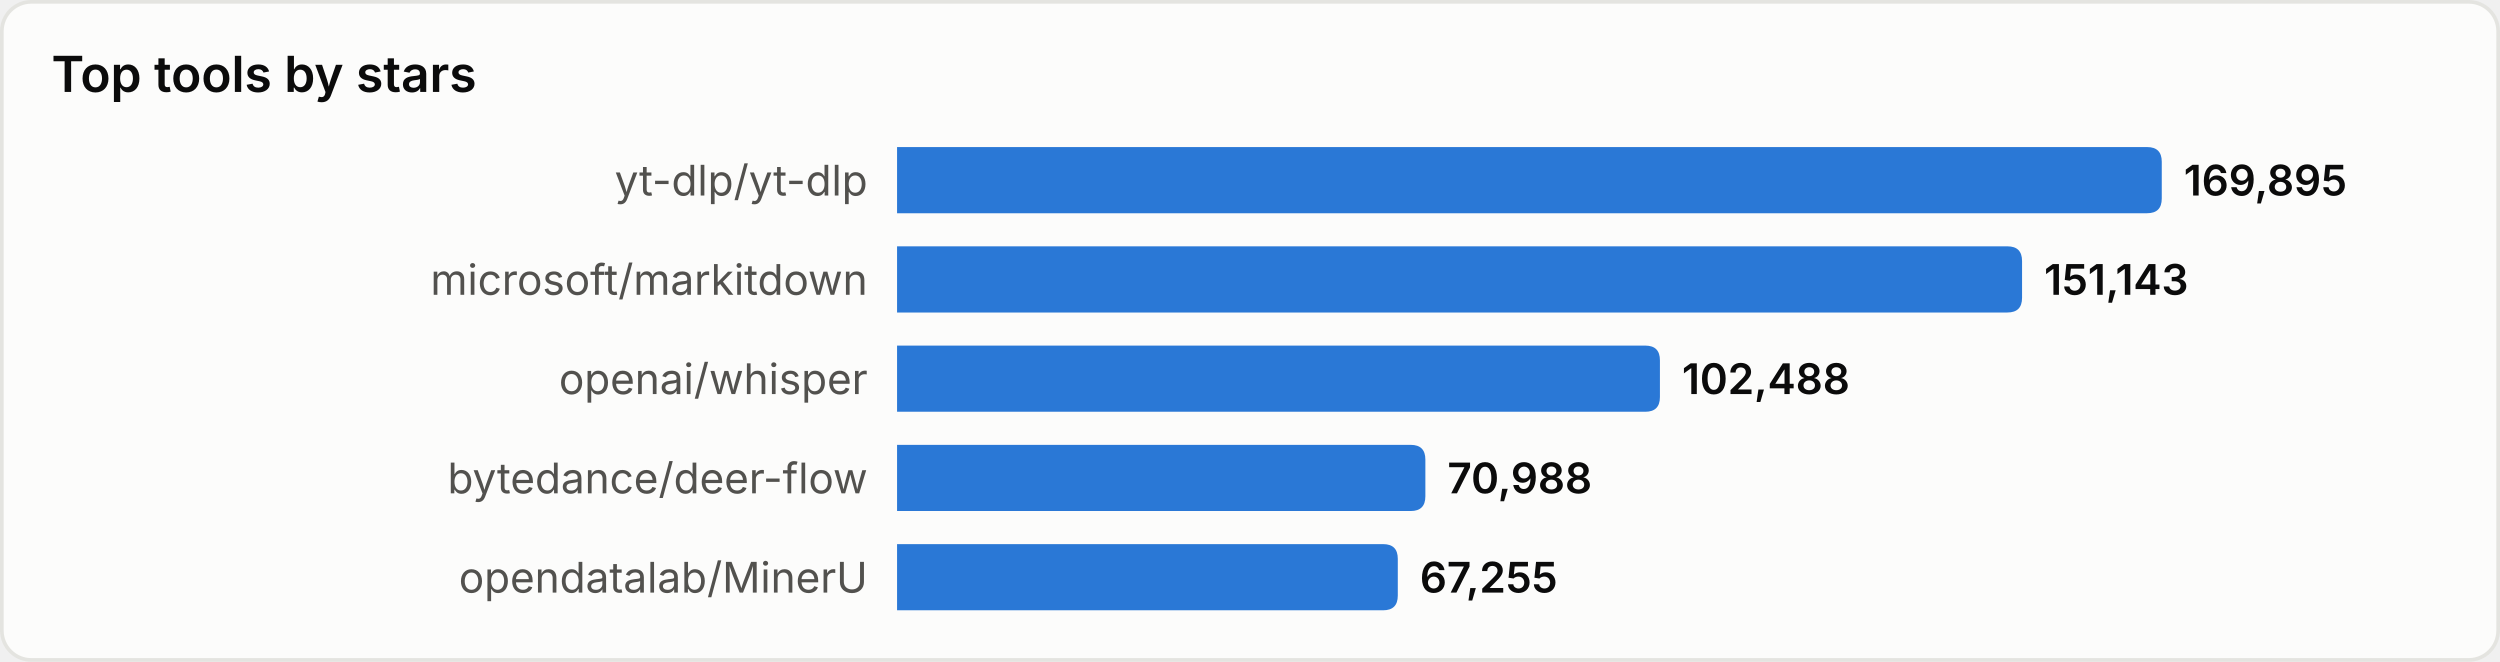
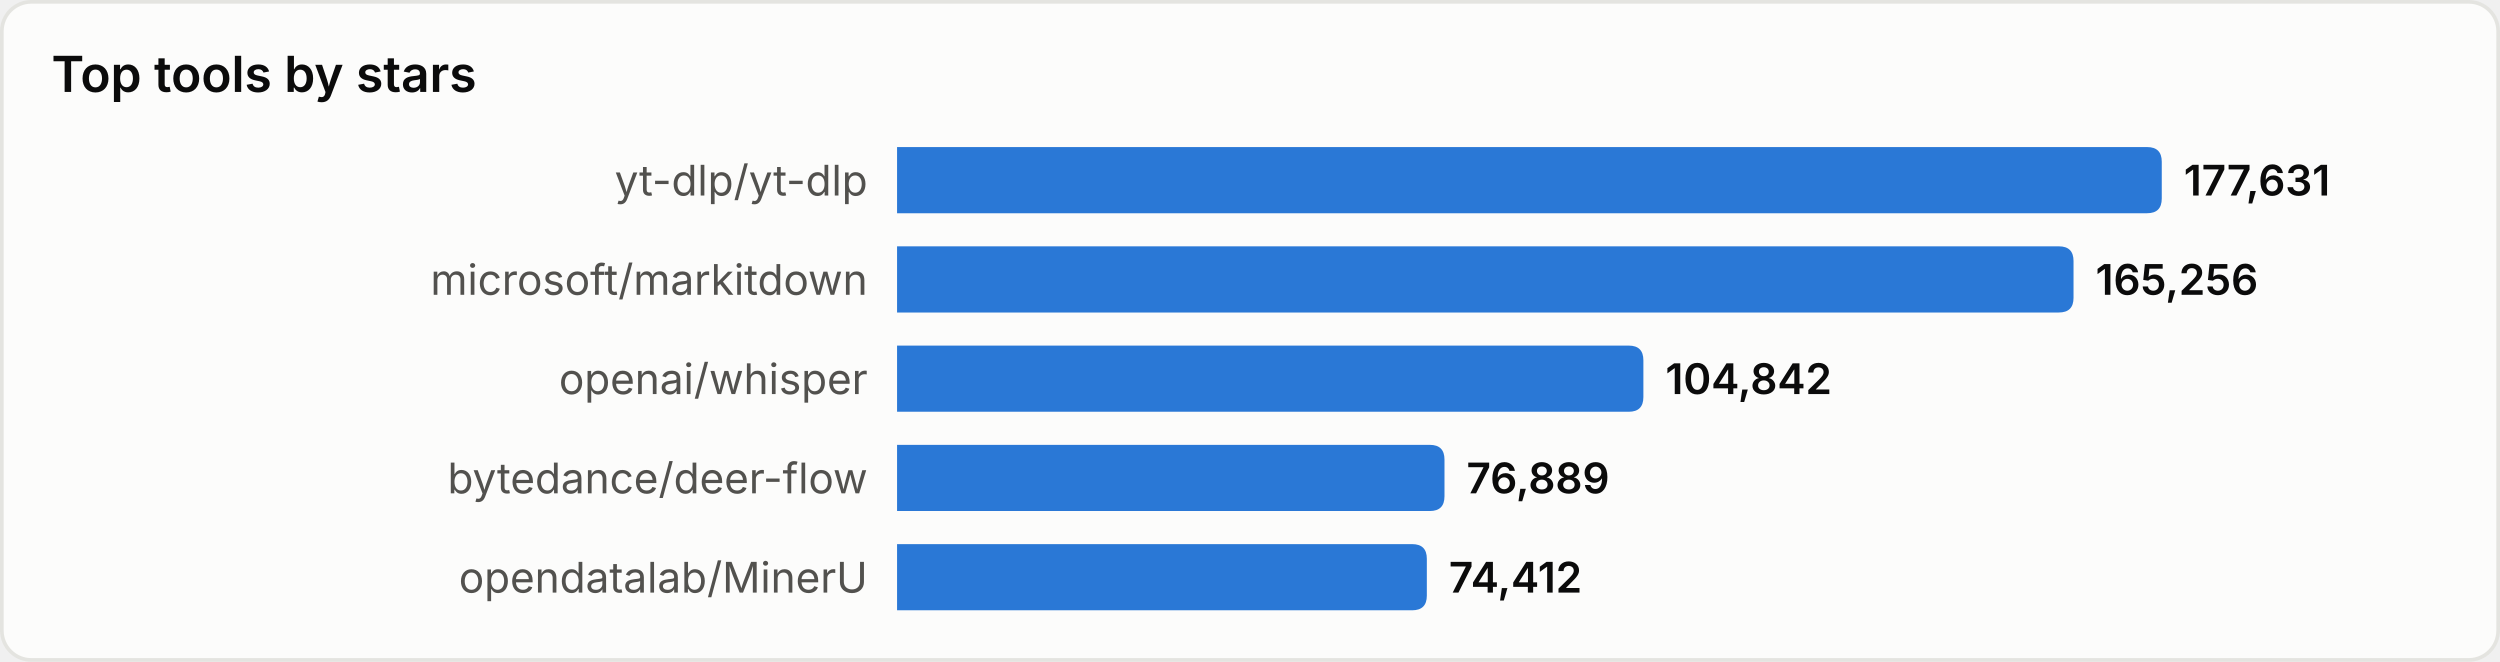
<svg xmlns="http://www.w3.org/2000/svg" width="680" height="180" viewBox="0 0 680 180" role="img" aria-label="Top tools by stars">
  <style>
text{font-family:system-ui,-apple-system,'Segoe UI',sans-serif}
.srf{fill:#fcfcfb;stroke:#e4e4e0}.ttl{fill:#0b0b0b;font-size:13.5px;font-weight:600}
.lbl{fill:#52514e;font-size:11.5px}.val{fill:#0b0b0b;font-size:11.5px;font-weight:600}
.bar{fill:#2a78d6}
@media(prefers-color-scheme:dark){
.srf{fill:#1a1a19;stroke:#33332f}.ttl{fill:#ffffff}
.lbl{fill:#c3c2b7}.val{fill:#ffffff}.bar{fill:#3987e5}
}
</style>
  <rect x="0.5" y="0.5" width="679" height="179" rx="8" class="srf" />
  <text x="14" y="25" class="ttl">Top tools by stars</text>
  <text x="236" y="49.0" class="lbl" text-anchor="end" dominant-baseline="central">yt-dlp/yt-dlp</text>
  <path d="M244,40 h340.0 q4,0 4,4 v10 q0,4 -4,4 h-340.0 z" class="bar" />
-   <text x="594.0" y="49.0" class="val" dominant-baseline="central">169,895</text>
+   <text x="594.0" y="49.0" class="val" dominant-baseline="central">177,631</text>
  <text x="236" y="76.0" class="lbl" text-anchor="end" dominant-baseline="central">microsoft/markitdown</text>
-   <path d="M244,67 h302.0 q4,0 4,4 v10 q0,4 -4,4 h-302.0 z" class="bar" />
-   <text x="556.0" y="76.0" class="val" dominant-baseline="central">151,143</text>
+   <path d="M244,67 h316.0 q4,0 4,4 v10 q0,4 -4,4 h-316.0 z" class="bar" />
+   <text x="570.0" y="76.0" class="val" dominant-baseline="central">165,256</text>
  <text x="236" y="103.0" class="lbl" text-anchor="end" dominant-baseline="central">openai/whisper</text>
-   <path d="M244,94 h203.5 q4,0 4,4 v10 q0,4 -4,4 h-203.5 z" class="bar" />
-   <text x="457.5" y="103.0" class="val" dominant-baseline="central">102,488</text>
+   <path d="M244,94 h199.0 q4,0 4,4 v10 q0,4 -4,4 h-199.0 z" class="bar" />
+   <text x="453.0" y="103.0" class="val" dominant-baseline="central">104,842</text>
  <text x="236" y="130.0" class="lbl" text-anchor="end" dominant-baseline="central">bytedance/deer-flow</text>
-   <path d="M244,121 h139.7 q4,0 4,4 v10 q0,4 -4,4 h-139.7 z" class="bar" />
-   <text x="393.7" y="130.0" class="val" dominant-baseline="central">70,988</text>
+   <path d="M244,121 h144.9 q4,0 4,4 v10 q0,4 -4,4 h-144.9 z" class="bar" />
+   <text x="398.9" y="130.0" class="val" dominant-baseline="central">76,889</text>
  <text x="236" y="157.0" class="lbl" text-anchor="end" dominant-baseline="central">opendatalab/MinerU</text>
-   <path d="M244,148 h132.2 q4,0 4,4 v10 q0,4 -4,4 h-132.2 z" class="bar" />
-   <text x="386.2" y="157.0" class="val" dominant-baseline="central">67,255</text>
+   <path d="M244,148 h140.1 q4,0 4,4 v10 q0,4 -4,4 h-140.1 z" class="bar" />
+   <text x="394.1" y="157.0" class="val" dominant-baseline="central">74,412</text>
</svg>
